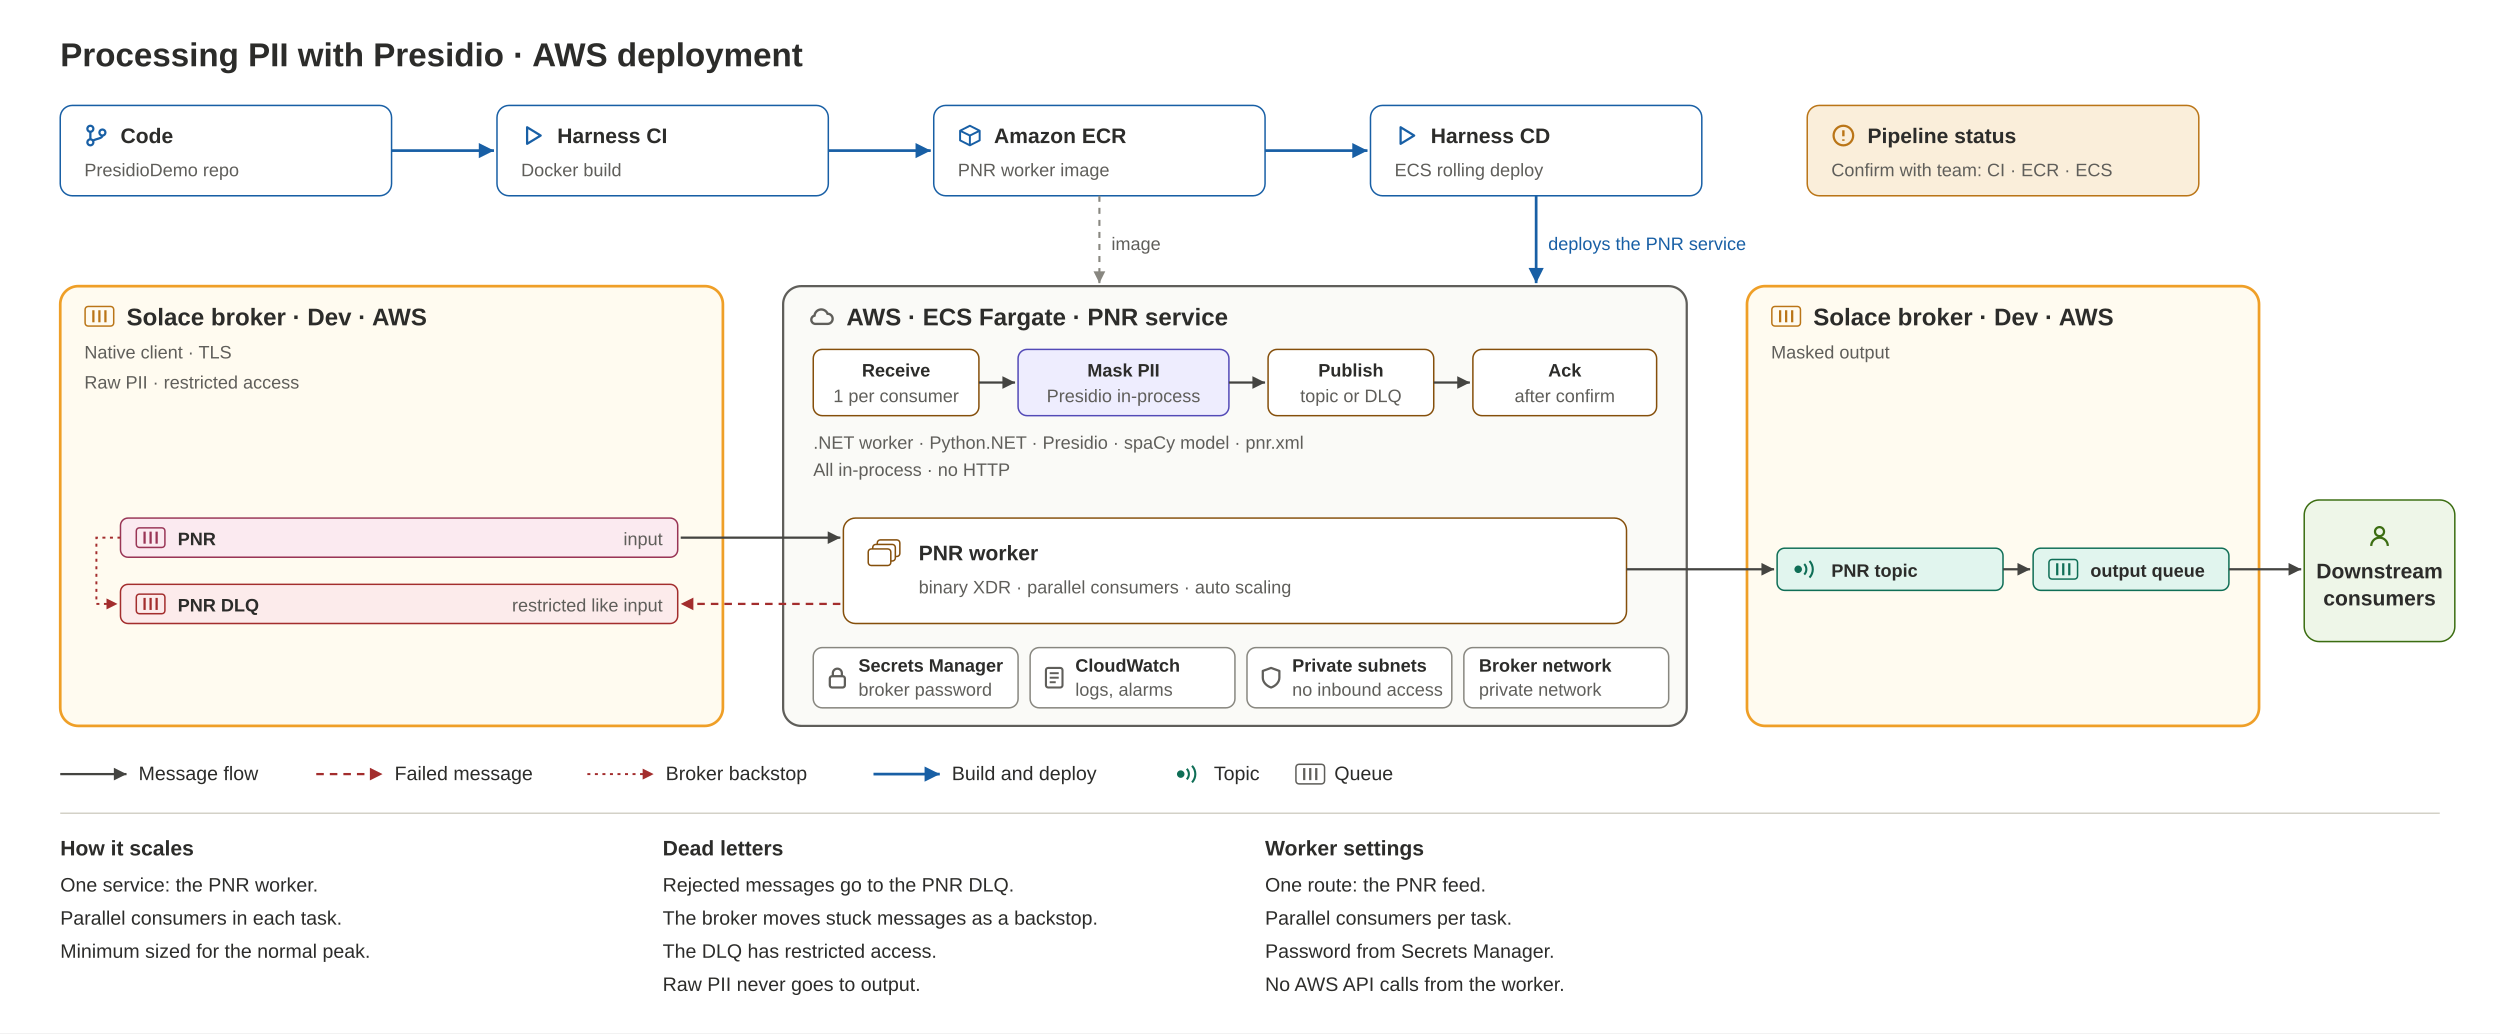
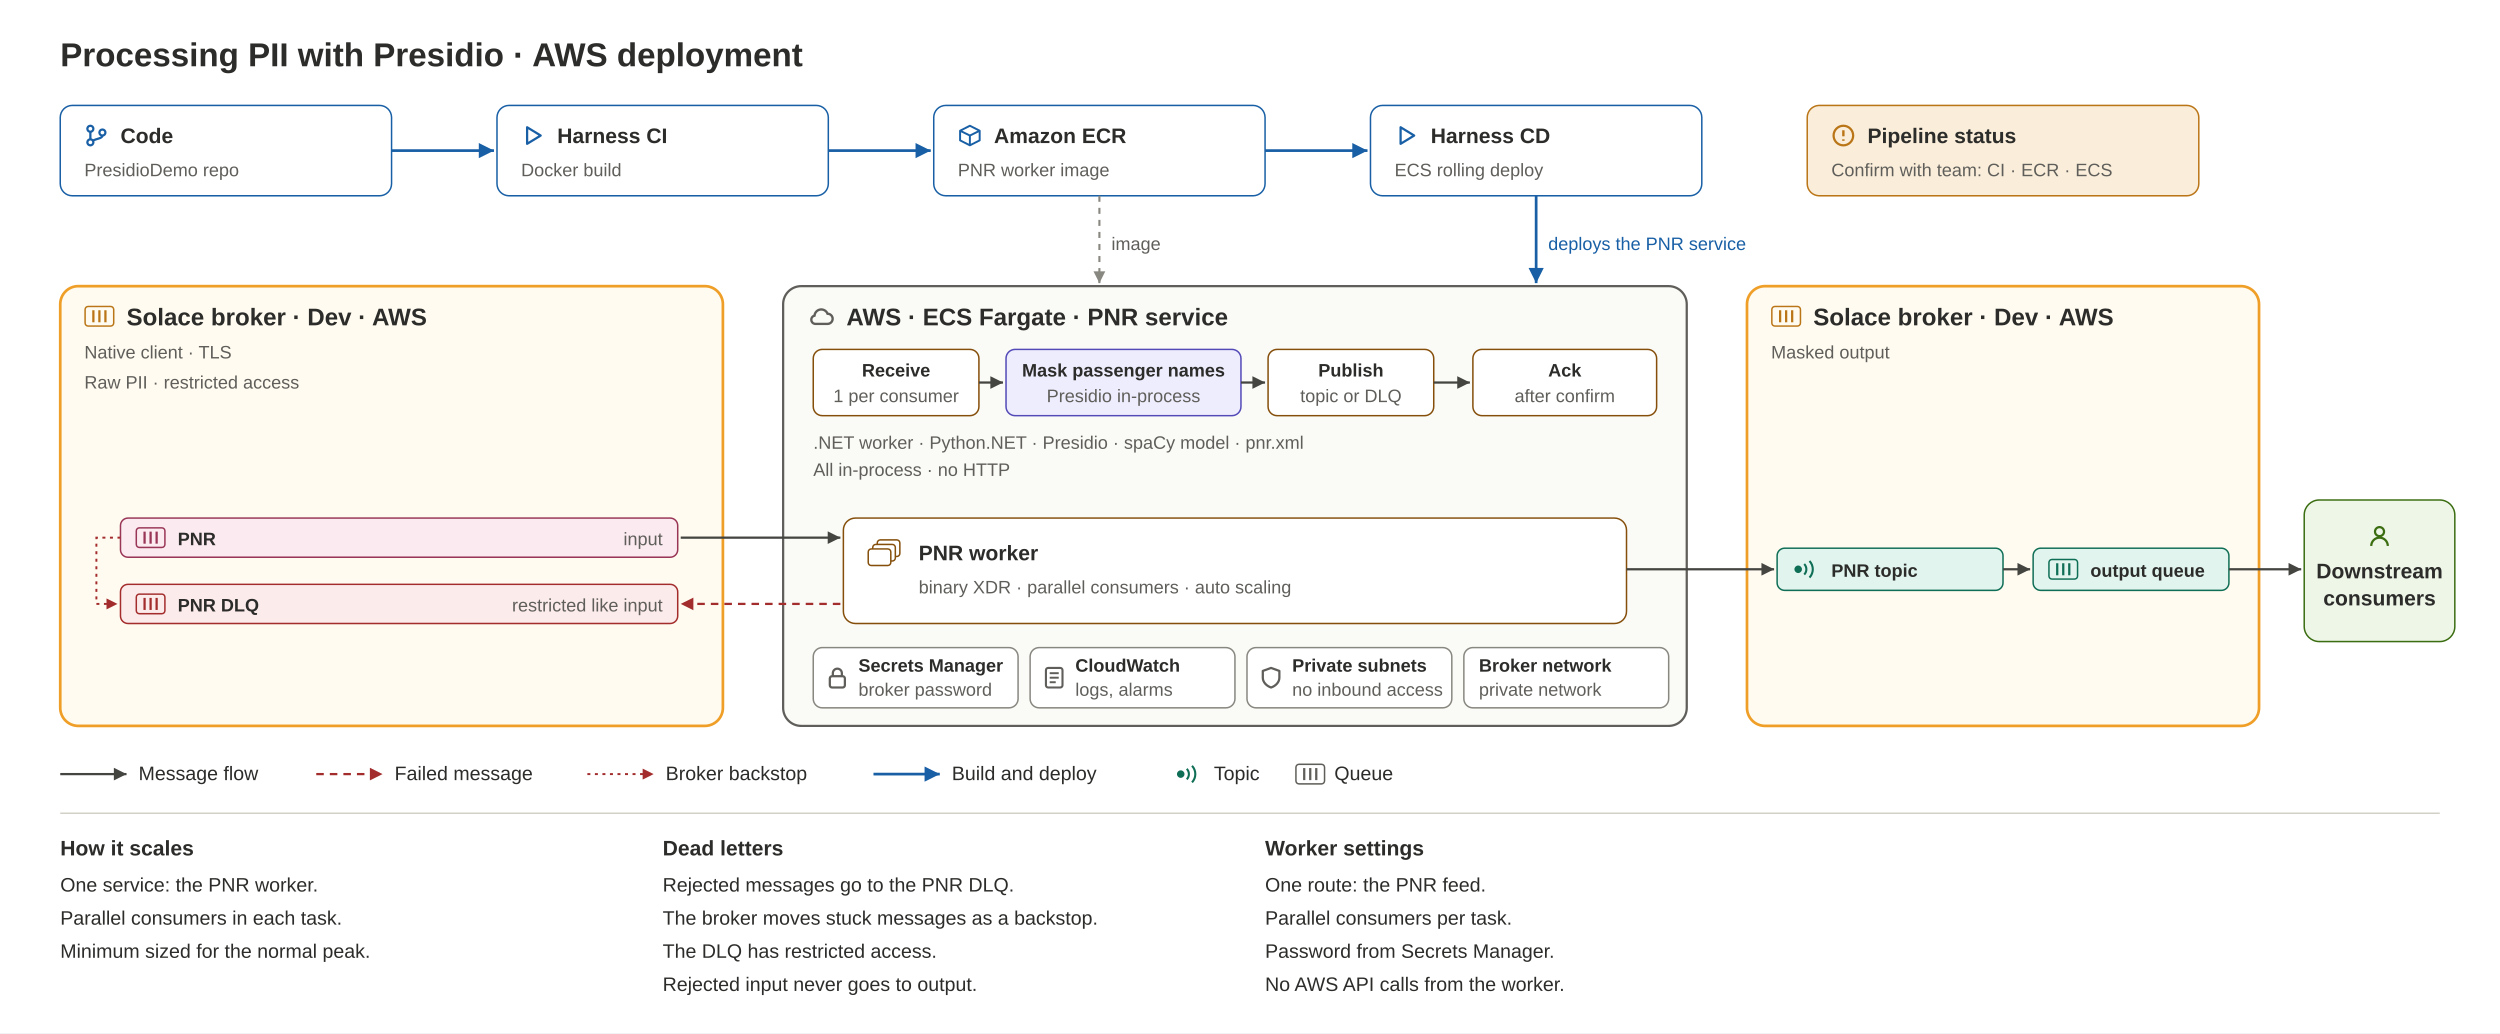
<svg xmlns="http://www.w3.org/2000/svg" viewBox="0 0 1660 686" role="img" aria-labelledby="title desc">
  <defs>
    <marker id="a" viewBox="0 0 10 10" refX="9" refY="5" markerWidth="7" markerHeight="7" orient="auto-start-reverse">
      <path d="M1 1L9 5L1 9z" fill="#444441" />
    </marker>
    <marker id="r" viewBox="0 0 10 10" refX="9" refY="5" markerWidth="7" markerHeight="7" orient="auto-start-reverse">
      <path d="M1 1L9 5L1 9z" fill="#A32D2D" />
    </marker>
    <marker id="b" viewBox="0 0 10 10" refX="9" refY="5" markerWidth="7" markerHeight="7" orient="auto-start-reverse">
      <path d="M1 1L9 5L1 9z" fill="#185FA5" />
    </marker>
    <marker id="g" viewBox="0 0 10 10" refX="9" refY="5" markerWidth="7" markerHeight="7" orient="auto-start-reverse">
      <path d="M1 1L9 5L1 9z" fill="#888780" />
    </marker>
    <symbol id="q" viewBox="0 0 20 14">
      <rect x="0.5" y="0.5" width="19" height="13" rx="2" fill="none" stroke="currentColor" />
      <path d="M6 3V11M10 3V11M14 3V11" stroke="currentColor" stroke-width="1.5" />
    </symbol>
    <symbol id="topic" viewBox="0 0 20 14">
      <circle cx="4" cy="7" r="2.5" fill="currentColor" />
      <path d="M8 3.5A5 5 0 0 1 8 10.5M11.5 1.5A8 8 0 0 1 11.5 12.5" fill="none" stroke="currentColor" stroke-width="1.4" />
    </symbol>
    <symbol id="tasks" viewBox="0 0 22 18">
      <rect x="6.5" y="0.5" width="15" height="11" rx="2" fill="#FFFFFF" stroke="currentColor" />
      <rect x="3.5" y="3.5" width="15" height="11" rx="2" fill="#FFFFFF" stroke="currentColor" />
      <rect x="0.5" y="6.5" width="15" height="11" rx="2" fill="#FFFFFF" stroke="currentColor" />
    </symbol>
    <symbol id="i-git" viewBox="0 0 16 16">
      <g fill="none" stroke="currentColor" stroke-width="1.5">
        <circle cx="4" cy="3.5" r="2" />
        <circle cx="4" cy="12.5" r="2" />
        <circle cx="12" cy="6" r="2" />
        <path d="M4 5.5V10.5M12 8C12 10 8 10 5.5 11.5" />
      </g>
    </symbol>
    <symbol id="i-run" viewBox="0 0 16 16">
      <path d="M4 2.5L13 8L4 13.5Z" fill="none" stroke="currentColor" stroke-width="1.5" stroke-linejoin="round" />
    </symbol>
    <symbol id="i-box" viewBox="0 0 16 16">
      <path d="M8 1.5L14.5 4.8V11.2L8 14.5L1.5 11.2V4.8Z M1.5 4.8L8 8L14.5 4.8 M8 8V14.5" fill="none" stroke="currentColor" stroke-width="1.3" stroke-linejoin="round" />
    </symbol>
    <symbol id="i-check" viewBox="0 0 16 16">
      <circle cx="8" cy="8" r="6.5" fill="none" stroke="currentColor" stroke-width="1.5" />
      <path d="M8 4.5V8.5M8 10.5V11.5" stroke="currentColor" stroke-width="1.6" />
    </symbol>
    <symbol id="i-cloud" viewBox="0 0 16 16">
      <path d="M4.5 12.5H12A3 3 0 0 0 12 6.5A4 4 0 0 0 4.3 7.6A2.5 2.5 0 0 0 4.5 12.5Z" fill="none" stroke="currentColor" stroke-width="1.4" />
    </symbol>
    <symbol id="i-lock" viewBox="0 0 16 16">
      <rect x="3" y="7" width="10" height="7.5" rx="1.5" fill="none" stroke="currentColor" stroke-width="1.5" />
      <path d="M5 7V5A3 3 0 0 1 11 5V7" fill="none" stroke="currentColor" stroke-width="1.5" />
    </symbol>
    <symbol id="i-log" viewBox="0 0 16 16">
      <rect x="2.5" y="1.5" width="11" height="13" rx="1.5" fill="none" stroke="currentColor" stroke-width="1.4" />
      <path d="M5 5H11M5 8H11M5 11H9" stroke="currentColor" stroke-width="1.3" />
    </symbol>
    <symbol id="i-shield" viewBox="0 0 16 16">
      <path d="M8 1.5L13.5 3.5V8C13.5 11 11 13.5 8 14.5C5 13.5 2.5 11 2.5 8V3.5Z" fill="none" stroke="currentColor" stroke-width="1.5" stroke-linejoin="round" />
    </symbol>
    <symbol id="i-user" viewBox="0 0 16 16">
      <circle cx="8" cy="5" r="3" fill="none" stroke="currentColor" stroke-width="1.5" />
      <path d="M2.5 14.5A5.5 5.5 0 0 1 13.5 14.5" fill="none" stroke="currentColor" stroke-width="1.5" />
    </symbol>
    <style>
text{font-family:'Segoe UI',Arial,sans-serif;fill:#2C2C2A}
.h{font-size:16px;font-weight:600}
.t{font-size:14px;font-weight:600}
.s{font-size:13px}
.m{font-size:12px;fill:#5F5E5A}
.k{font-size:12px;font-weight:600}
.c{font-family:Consolas,'Courier New',monospace;font-size:11px;fill:#5F5E5A}
.ln{fill:none;stroke:#444441;stroke-width:1.5}
.dl{fill:none;stroke:#A32D2D;stroke-width:1.5;stroke-dasharray:5 4}
.bk{fill:none;stroke:#A32D2D;stroke-width:1.3;stroke-dasharray:2 3}
.dp{fill:none;stroke:#185FA5;stroke-width:1.8}
.pf{fill:none;stroke:#888780;stroke-width:1.4;stroke-dasharray:4 4}
.bd rect{fill:#FFFFFF;stroke:#185FA5}.bd{color:#185FA5}
.iq rect{fill:#FBEAF0;stroke:#993556}.iq{color:#993556}
.dq rect{fill:#FCEBEB;stroke:#A32D2D}.dq{color:#A32D2D}
.cq rect{fill:#E1F5EE;stroke:#0F6E56}.cq{color:#0F6E56}
.mq rect{fill:#FAEEDA;stroke:#BA7517;stroke-dasharray:4 3}.mq{color:#BA7517}
.ws rect{fill:#FFFFFF;stroke:#854F0B}.ws{color:#854F0B}
.st rect{fill:#FFFFFF;stroke:#854F0B}
.sv rect{fill:#FFFFFF;stroke:#888780}.sv{color:#5F5E5A}
.miss{fill:#854F0B;font-weight:600}
</style>
  </defs>
  <rect width="1660" height="686" fill="#FFFFFF" />
  <text class="h" x="40" y="44" style="font-size:22px">Processing PII with Presidio · AWS deployment</text>
  <g class="bd">
    <rect x="40" y="70" width="220" height="60" rx="8" />
    <use href="#i-git" x="56" y="82" width="16" height="16" />
    <text class="t" x="80" y="95">Code</text>
    <text class="m" x="56" y="117">PresidioDemo repo</text>
  </g>
  <g class="bd">
    <rect x="330" y="70" width="220" height="60" rx="8" />
    <use href="#i-run" x="346" y="82" width="16" height="16" />
    <text class="t" x="370" y="95">Harness CI</text>
    <text class="m" x="346" y="117">Docker build</text>
  </g>
  <g class="bd">
    <rect x="620" y="70" width="220" height="60" rx="8" />
    <use href="#i-box" x="636" y="82" width="16" height="16" />
    <text class="t" x="660" y="95">Amazon ECR</text>
    <text class="m" x="636" y="117">PNR worker image</text>
  </g>
  <g class="bd">
    <rect x="910" y="70" width="220" height="60" rx="8" />
    <use href="#i-run" x="926" y="82" width="16" height="16" />
    <text class="t" x="950" y="95">Harness CD</text>
    <text class="m" x="926" y="117">ECS rolling deploy</text>
  </g>
  <g>
    <rect x="1200" y="70" width="260" height="60" rx="8" fill="#FAEEDA" stroke="#BA7517" />
    <use href="#i-check" x="1216" y="82" width="16" height="16" style="color:#BA7517" />
    <text class="t" x="1240" y="95">Pipeline status</text>
    <text class="m" x="1216" y="117">Confirm with team: CI · ECR · ECS</text>
  </g>
  <path class="dp" d="M260 100H328" marker-end="url(#b)" />
  <path class="dp" d="M550 100H618" marker-end="url(#b)" />
  <path class="dp" d="M840 100H908" marker-end="url(#b)" />
  <rect x="40" y="190" width="440" height="292" rx="12" fill="#FFFBF0" stroke="#EF9F27" stroke-width="1.8" />
  <use href="#q" x="56" y="203" width="20" height="14" style="color:#BA7517" />
  <text class="h" x="84" y="216">Solace broker · Dev · AWS</text>
  <text class="m" x="56" y="238">Native client · TLS</text>
  <text class="m" x="56" y="258">Raw PII · restricted access</text>
  <rect x="520" y="190" width="600" height="292" rx="12" fill="#FAFAF7" stroke="#5F5E5A" stroke-width="1.5" />
  <use href="#i-cloud" x="536" y="201" width="18" height="18" style="color:#5F5E5A" />
  <text class="h" x="562" y="216">AWS · ECS Fargate · PNR service</text>
  <g class="st">
    <rect x="540" y="232" width="110" height="44" rx="6" />
    <text class="k" x="595" y="250" text-anchor="middle">Receive</text>
    <text class="m" x="595" y="267" text-anchor="middle">1 per consumer</text>
  </g>
-   <rect x="676" y="232" width="140" height="44" rx="6" fill="#EEEDFE" stroke="#534AB7" />
-   <text class="k" x="746" y="250" text-anchor="middle">Mask PII</text>
+   <rect x="668" y="232" width="156" height="44" rx="6" fill="#EEEDFE" stroke="#534AB7" />
+   <text class="k" x="746" y="250" text-anchor="middle">Mask passenger names</text>
  <text class="m" x="746" y="267" text-anchor="middle">Presidio in-process</text>
  <g class="st">
    <rect x="842" y="232" width="110" height="44" rx="6" />
    <text class="k" x="897" y="250" text-anchor="middle">Publish</text>
    <text class="m" x="897" y="267" text-anchor="middle">topic or DLQ</text>
  </g>
  <g class="st">
    <rect x="978" y="232" width="122" height="44" rx="6" />
    <text class="k" x="1039" y="250" text-anchor="middle">Ack</text>
    <text class="m" x="1039" y="267" text-anchor="middle">after confirm</text>
  </g>
-   <path class="ln" d="M650 254H674" marker-end="url(#a)" />
-   <path class="ln" d="M816 254H840" marker-end="url(#a)" />
+   <path class="ln" d="M650 254H666" marker-end="url(#a)" />
+   <path class="ln" d="M824 254H840" marker-end="url(#a)" />
  <path class="ln" d="M952 254H976" marker-end="url(#a)" />
  <text class="m" x="540" y="298">.NET worker · Python.NET · Presidio · spaCy model · pnr.xml</text>
  <text class="m" x="540" y="316">All in-process · no HTTP</text>
  <rect x="1160" y="190" width="340" height="292" rx="12" fill="#FFFBF0" stroke="#EF9F27" stroke-width="1.8" />
  <use href="#q" x="1176" y="203" width="20" height="14" style="color:#BA7517" />
  <text class="h" x="1204" y="216">Solace broker · Dev · AWS</text>
  <text class="m" x="1176" y="238">Masked output</text>
  <rect x="1530" y="332" width="100" height="94" rx="10" fill="#EEF6E8" stroke="#3B6D11" />
  <use href="#i-user" x="1572" y="348" width="16" height="16" style="color:#3B6D11" />
  <text class="t" x="1580" y="384" text-anchor="middle">Downstream</text>
  <text class="t" x="1580" y="402" text-anchor="middle">consumers</text>
  <g class="iq">
    <rect x="80" y="344" width="370" height="26" rx="5" />
    <use href="#q" x="90" y="350" width="20" height="14" />
    <text class="k" x="118" y="362">PNR</text>
    <text class="m" x="440" y="362" text-anchor="end">input</text>
  </g>
  <g class="dq">
    <rect x="80" y="388" width="370" height="26" rx="5" />
    <use href="#q" x="90" y="394" width="20" height="14" />
    <text class="k" x="118" y="406">PNR DLQ</text>
    <text class="m" x="440" y="406" text-anchor="end">restricted like input</text>
  </g>
  <path class="bk" d="M80 357H64V401H78" marker-end="url(#r)" />
  <g class="ws">
    <rect x="560" y="344" width="520" height="70" rx="8" />
    <use href="#tasks" x="576" y="358" width="22" height="18" />
    <text class="t" x="610" y="372">PNR worker</text>
    <text class="m" x="610" y="394">binary XDR · parallel consumers · auto scaling</text>
  </g>
  <g class="cq">
    <rect x="1180" y="364" width="150" height="28" rx="5" />
    <use href="#topic" x="1190" y="371" width="20" height="14" />
    <text class="k" x="1216" y="383">PNR topic</text>
  </g>
  <g class="cq">
    <rect x="1350" y="364" width="130" height="28" rx="5" />
    <use href="#q" x="1360" y="371" width="20" height="14" />
    <text class="k" x="1388" y="383">output queue</text>
  </g>
  <path class="ln" d="M452 357H558" marker-end="url(#a)" />
  <path class="dl" d="M558 401H452" marker-end="url(#r)" />
  <path class="ln" d="M1080 378H1178" marker-end="url(#a)" />
  <path class="ln" d="M1330 378H1348" marker-end="url(#a)" />
  <path class="ln" d="M1480 378H1528" marker-end="url(#a)" />
  <g class="sv">
    <rect x="540" y="430" width="136" height="40" rx="6" />
    <use href="#i-lock" x="548" y="442" width="16" height="16" />
    <text class="k" x="570" y="446">Secrets Manager</text>
    <text class="m" x="570" y="462">broker password</text>
  </g>
  <g class="sv">
    <rect x="684" y="430" width="136" height="40" rx="6" />
    <use href="#i-log" x="692" y="442" width="16" height="16" />
    <text class="k" x="714" y="446">CloudWatch</text>
    <text class="m" x="714" y="462">logs, alarms</text>
  </g>
  <g class="sv">
    <rect x="828" y="430" width="136" height="40" rx="6" />
    <use href="#i-shield" x="836" y="442" width="16" height="16" />
    <text class="k" x="858" y="446">Private subnets</text>
    <text class="m" x="858" y="462">no inbound access</text>
  </g>
  <g class="sv">
    <rect x="972" y="430" width="136" height="40" rx="6" />
    <text class="k" x="982" y="446">Broker network</text>
    <text class="m" x="982" y="462">private network</text>
  </g>
  <path class="pf" d="M730 130V188" marker-end="url(#g)" />
  <text class="m" x="738" y="166">image</text>
  <path class="dp" d="M1020 130V188" marker-end="url(#b)" />
  <text class="m" x="1028" y="166" style="fill:#185FA5">deploys the PNR service</text>
  <path class="ln" d="M40 514H84" marker-end="url(#a)" />
  <text class="s" x="92" y="518">Message flow</text>
  <path class="dl" d="M210 514H254" marker-end="url(#r)" />
  <text class="s" x="262" y="518">Failed message</text>
  <path class="bk" d="M390 514H434" marker-end="url(#r)" />
  <text class="s" x="442" y="518">Broker backstop</text>
  <path class="dp" d="M580 514H624" marker-end="url(#b)" />
  <text class="s" x="632" y="518">Build and deploy</text>
  <use href="#topic" x="780" y="507" width="20" height="14" style="color:#0F6E56" />
  <text class="s" x="806" y="518">Topic</text>
  <use href="#q" x="860" y="507" width="20" height="14" style="color:#5F5E5A" />
  <text class="s" x="886" y="518">Queue</text>
  <line x1="40" y1="540" x2="1620" y2="540" stroke="#D3D1C7" />
  <text class="t" x="40" y="568">How it scales</text>
  <text class="s" x="40" y="592">One service: the PNR worker.</text>
  <text class="s" x="40" y="614">Parallel consumers in each task.</text>
  <text class="s" x="40" y="636">Minimum sized for the normal peak.</text>
  <text class="t" x="440" y="568">Dead letters</text>
  <text class="s" x="440" y="592">Rejected messages go to the PNR DLQ.</text>
  <text class="s" x="440" y="614">The broker moves stuck messages as a backstop.</text>
  <text class="s" x="440" y="636">The DLQ has restricted access.</text>
-   <text class="s" x="440" y="658">Raw PII never goes to output.</text>
+   <text class="s" x="440" y="658">Rejected input never goes to output.</text>
  <text class="t" x="840" y="568">Worker settings</text>
  <text class="s" x="840" y="592">One route: the PNR feed.</text>
  <text class="s" x="840" y="614">Parallel consumers per task.</text>
  <text class="s" x="840" y="636">Password from Secrets Manager.</text>
  <text class="s" x="840" y="658">No AWS API calls from the worker.</text>
</svg>
